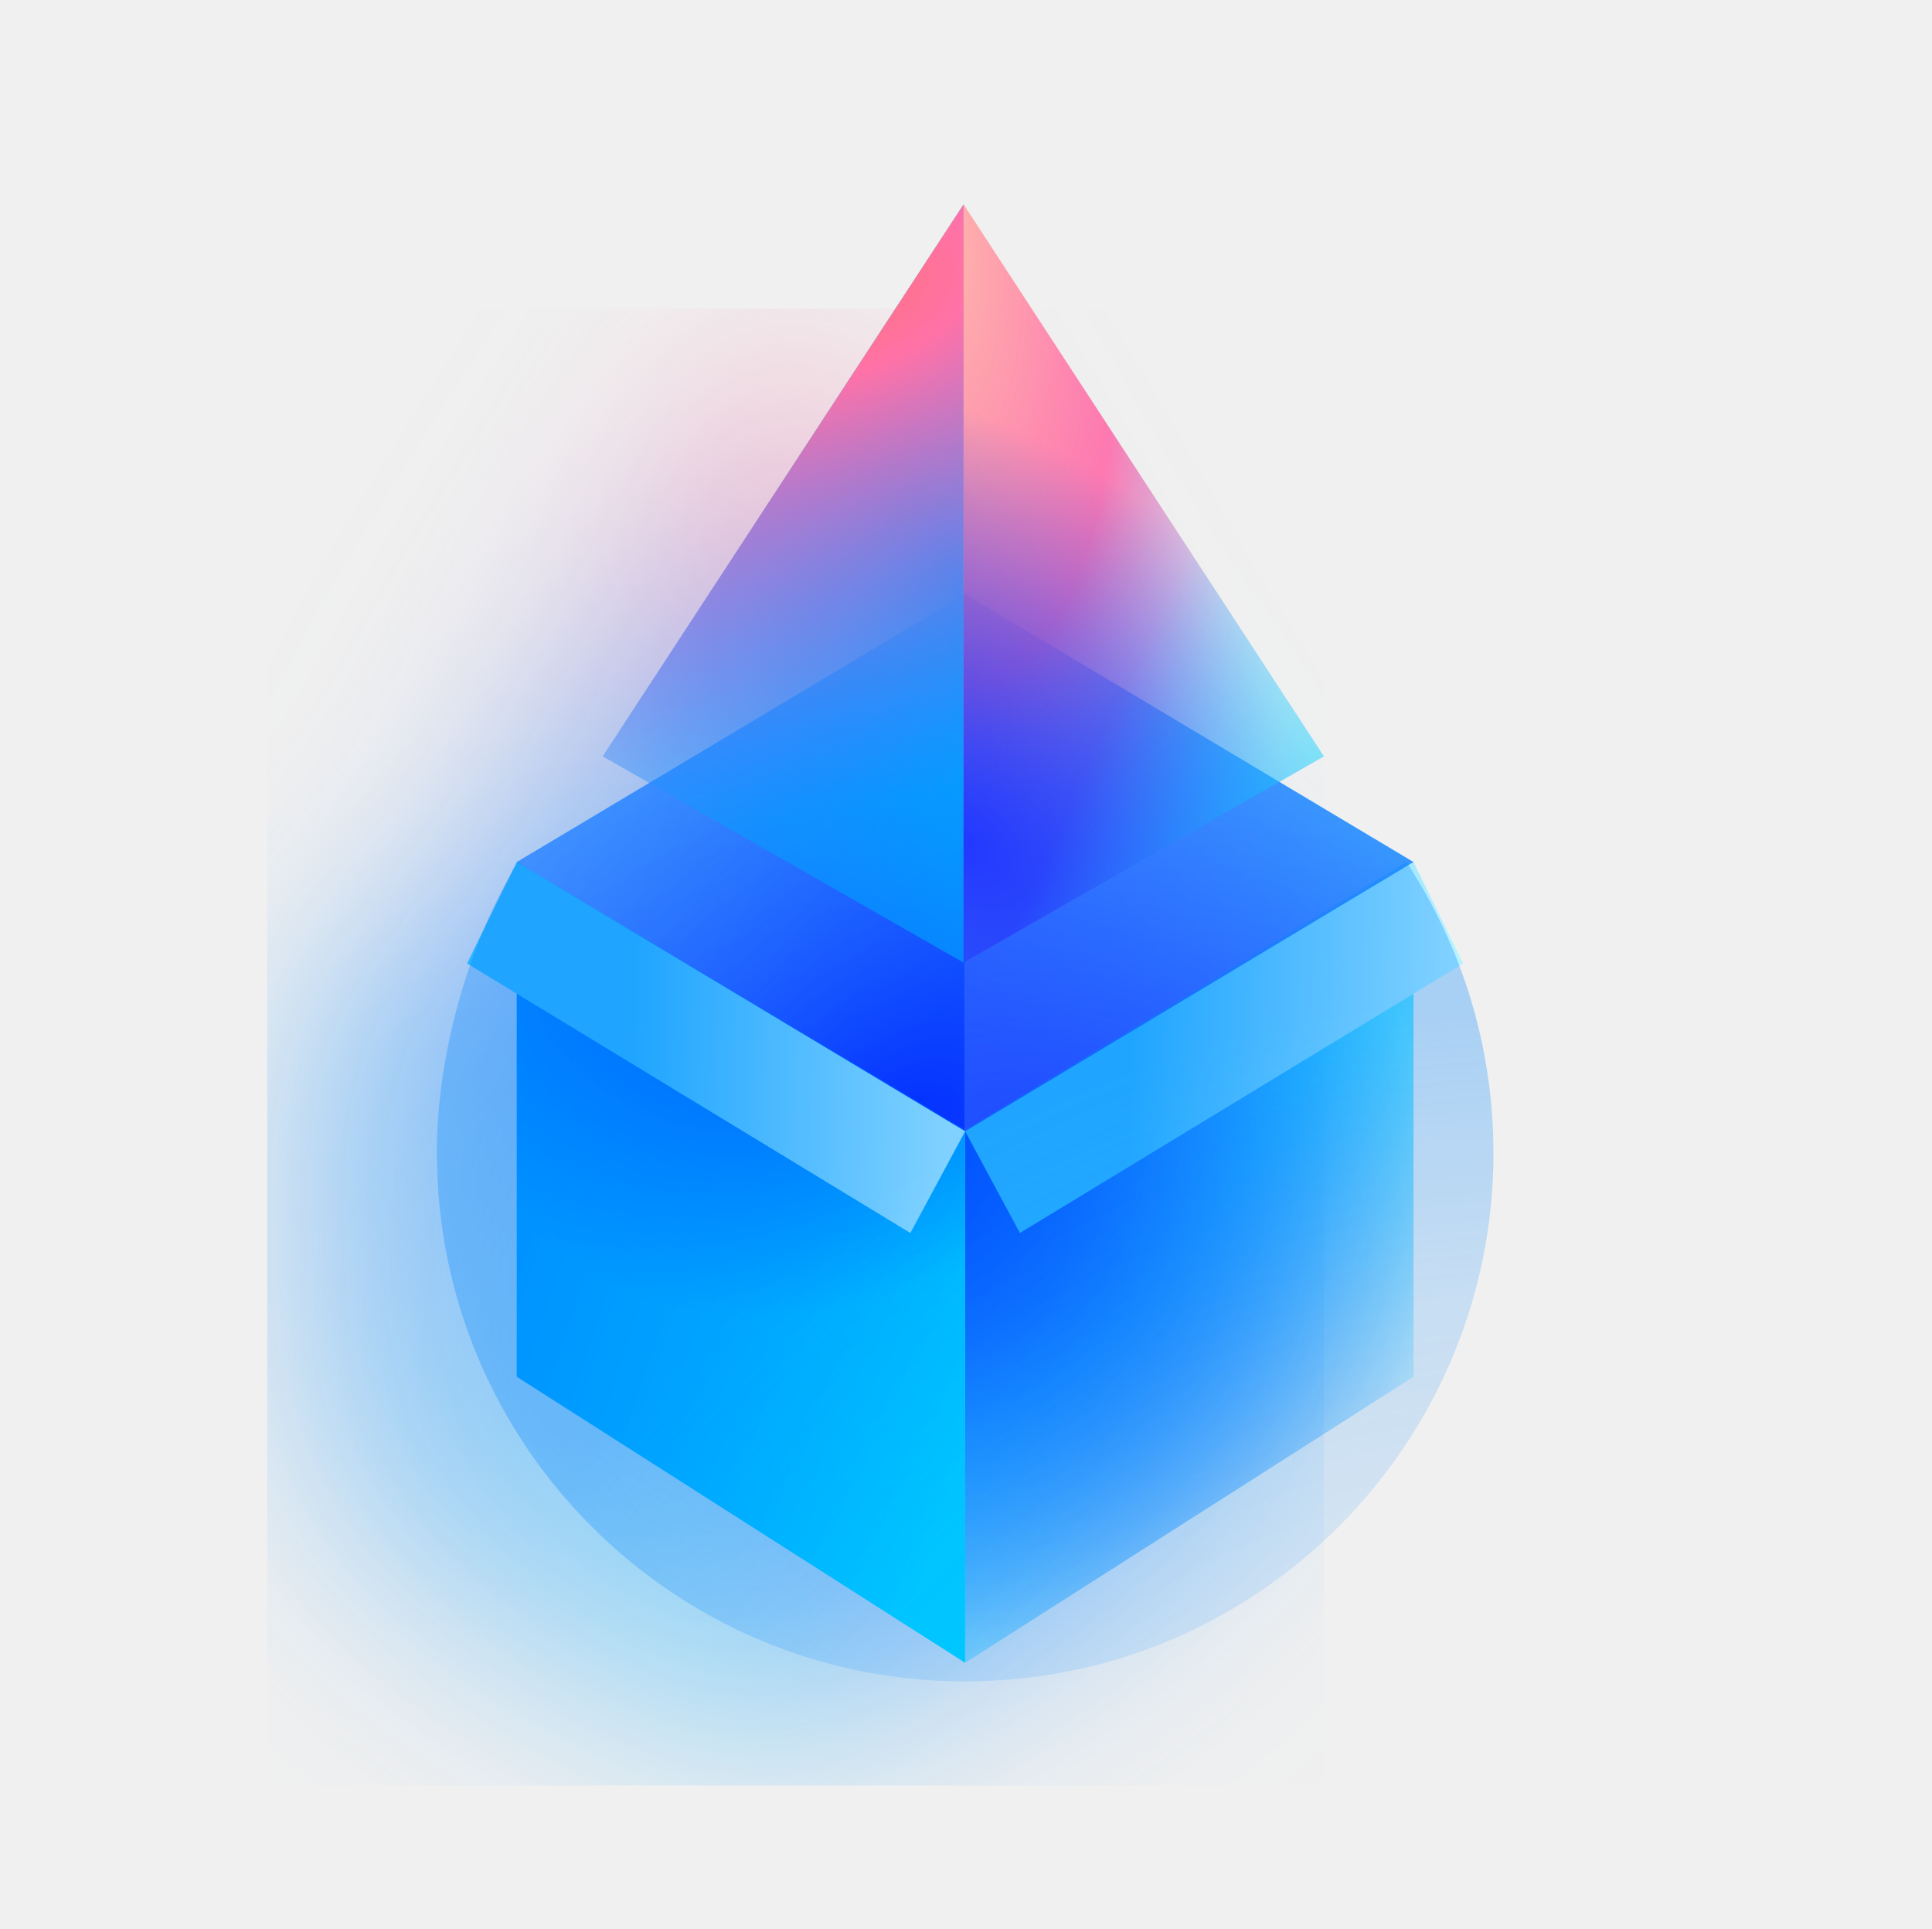
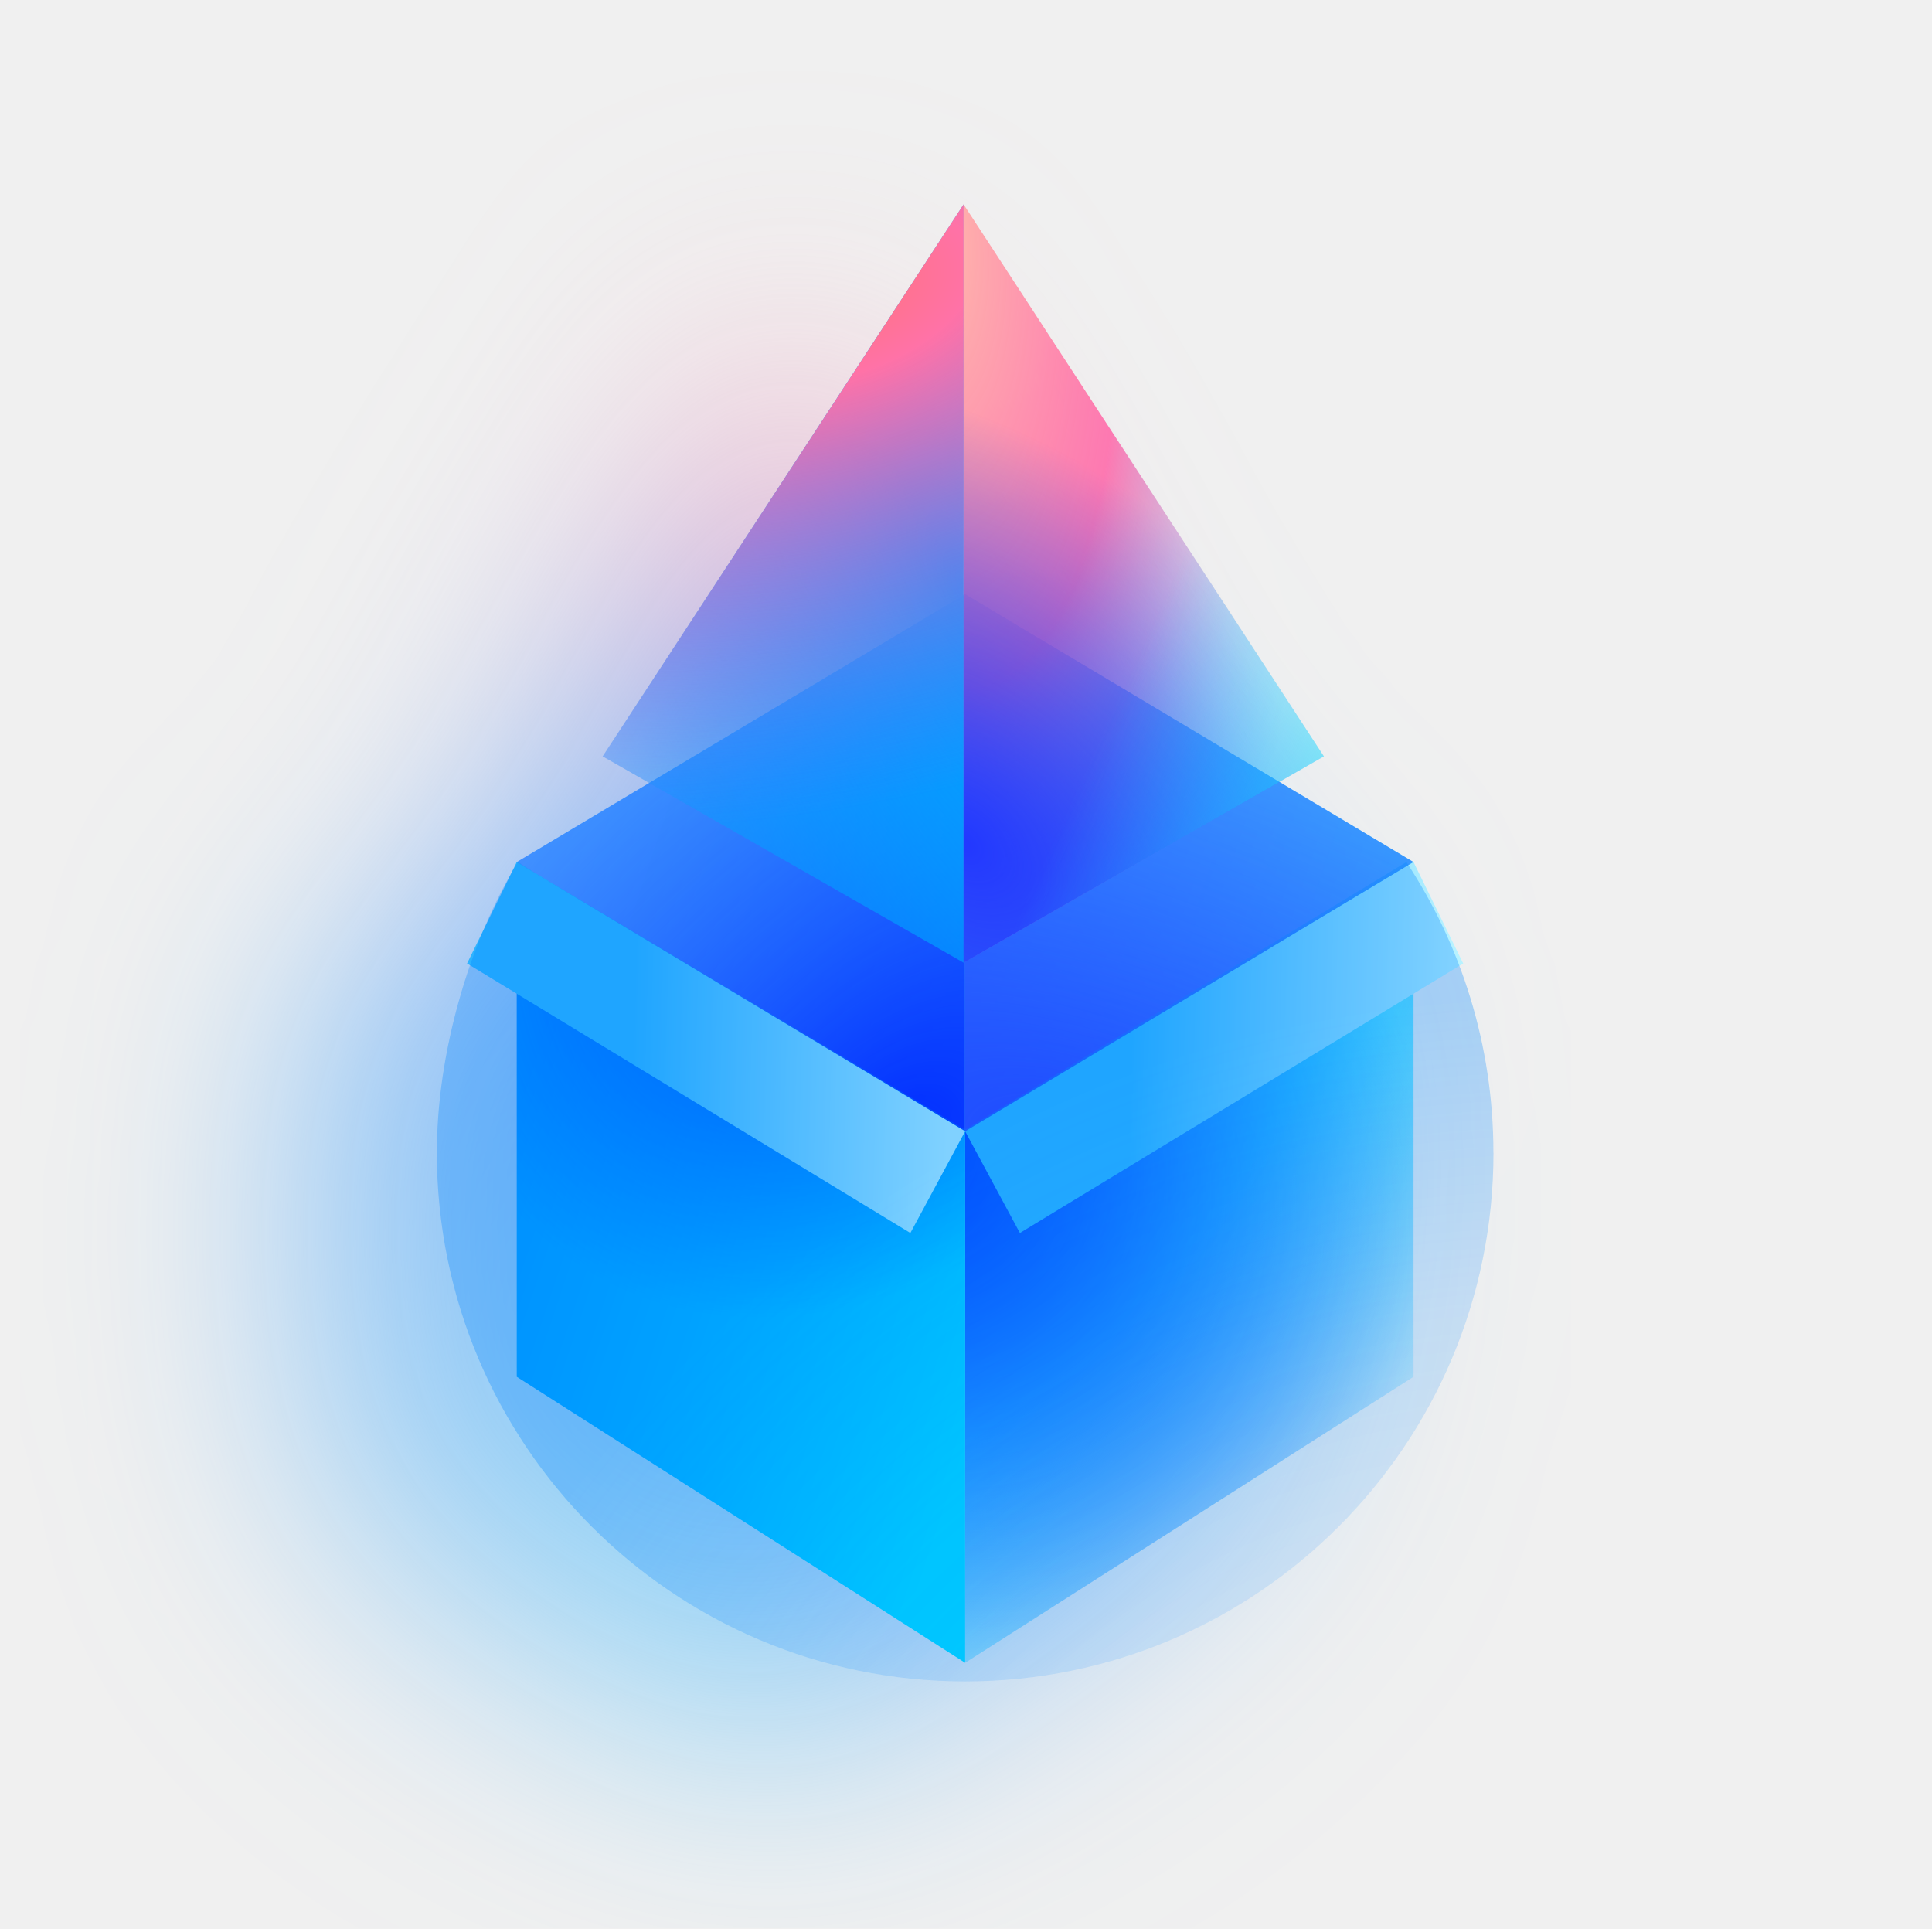
- <svg xmlns="http://www.w3.org/2000/svg" width="501" height="500" fill="none" viewBox="0 0 501 500">
-   <g clip-path="url(#a)">
-     <g clip-path="url(#b)" filter="url(#c)" opacity=".5">
-       <path fill="#5555F9" d="M90 250.521h.604l-.293.183-.311-.183Zm232.552 0-.311.183-.293-.183h.604Zm-232.241.184.293.182H90l.311-.182Zm232.241.182h-.604l.293-.182.311.182Z" />
-       <path fill="url(#d)" d="M206.276 181.075 90 250.54l116.276 69.96V181.075Z" />
-       <path fill="url(#e)" d="M206.276 181.075 90 250.54l116.276 69.96V181.075Z" />
-       <path fill="url(#f)" d="m206.275 181.075 116.276 69.465-1.317 3.96L206.275 321V181.075Z" />
-       <path fill="url(#g)" d="m206.275 181.075 116.276 69.465-1.317 3.96L206.275 321V181.075Z" />
-       <path fill="url(#h)" d="m206.275 320.352 116.276-69.812V384l-116.276 74.165V320.352Z" />
-       <path fill="url(#i)" d="m206.275 320.352 116.276-69.812V384l-116.276 74.165V320.352Z" />
-       <path fill="url(#j)" d="m206.275 320.352 14.201 26.373 114.958-69.887-12.883-26.298-116.276 69.812Z" />
-       <path fill="url(#k)" d="M206.276 320.352 90 250.54V384l116.276 74.165V320.352Z" />
-       <path fill="url(#l)" d="M206.276 320.352 90 250.54V384l116.276 74.165V320.352Z" />
-       <path fill="url(#m)" d="m206.276 320.352-14.201 26.373-114.958-69.887L90 250.54l116.276 69.812Z" />
-       <path fill="url(#n)" d="m112.285 223.128 93.59 53.499V80l-93.59 143.128Z" />
-       <path fill="url(#o)" d="m112.285 223.128 93.59 53.499V80l-93.59 143.128Z" />
-       <path fill="url(#p)" d="m299.309 223.128-93.434 53.499V80l93.434 143.128Z" />
-       <path fill="url(#q)" d="m299.309 223.128-93.434 53.499V80l93.434 143.128Z" />
-       <path fill="url(#r)" fill-opacity=".6" d="m299.309 223.128-93.434 53.499V80l93.434 143.128Z" />
-       <path fill="url(#s)" fill-opacity=".4" d="M343.285 325.902c0 75.709-61.34 137.098-136.991 137.098-75.65 0-137.009-61.389-137.009-137.098 0-26.006 8.447-54.671 21-75.402l5.5 3.5 110.491 65.931 114.427-69.391c14.256 21.628 22.564 47.524 22.564 75.38l.018-.018Z" />
+ <svg xmlns="http://www.w3.org/2000/svg" width="501" height="500" viewBox="0 0 501 500" fill="none">
+   <g clip-path="url(#clip0_369_5578)">
+     <g opacity="0.5" filter="url(#filter0_f_369_5578)">
+       <path d="M90 250.521H90.604L90.311 250.704L90 250.521Z" fill="#5555F9" />
+       <path d="M322.552 250.521L322.241 250.704L321.948 250.521H322.552Z" fill="#5555F9" />
+       <path d="M90.311 250.705L90.604 250.887H90L90.311 250.705Z" fill="#5555F9" />
+       <path d="M322.552 250.887H321.948L322.241 250.705L322.552 250.887Z" fill="#5555F9" />
+       <path d="M206.276 181.075L90 250.54L206.276 320.5V181.075Z" fill="url(#paint0_linear_369_5578)" />
+       <path d="M206.276 181.075L90 250.54L206.276 320.5V181.075Z" fill="url(#paint1_radial_369_5578)" />
+       <path d="M206.275 181.075L322.551 250.54L321.234 254.5L206.275 321L206.275 181.075Z" fill="url(#paint2_linear_369_5578)" />
+       <path d="M206.275 181.075L322.551 250.54L321.234 254.5L206.275 321L206.275 181.075Z" fill="url(#paint3_radial_369_5578)" />
+       <path d="M206.275 320.352L322.551 250.54V384L206.275 458.165V320.352Z" fill="url(#paint4_radial_369_5578)" />
+       <path d="M206.275 320.352L322.551 250.54V384L206.275 458.165V320.352Z" fill="url(#paint5_radial_369_5578)" />
+       <path d="M206.275 320.352L220.476 346.725L335.434 276.838L322.551 250.54L206.275 320.352Z" fill="url(#paint6_linear_369_5578)" />
+       <path d="M206.276 320.352L90 250.54V384L206.276 458.165V320.352Z" fill="url(#paint7_linear_369_5578)" />
+       <path d="M206.276 320.352L90 250.54V384L206.276 458.165V320.352Z" fill="url(#paint8_radial_369_5578)" />
+       <path d="M206.276 320.352L192.075 346.725L77.117 276.838L90 250.54L206.276 320.352Z" fill="url(#paint9_linear_369_5578)" />
+       <path d="M112.285 223.128L205.875 276.627V80L112.285 223.128Z" fill="url(#paint10_radial_369_5578)" />
+       <path d="M112.285 223.128L205.875 276.627V80L112.285 223.128Z" fill="url(#paint11_radial_369_5578)" />
+       <path d="M299.309 223.128L205.875 276.627V80L299.309 223.128Z" fill="url(#paint12_radial_369_5578)" />
+       <path d="M299.309 223.128L205.875 276.627V80L299.309 223.128Z" fill="url(#paint13_radial_369_5578)" />
+       <path d="M299.309 223.128L205.875 276.627V80L299.309 223.128Z" fill="url(#paint14_linear_369_5578)" fill-opacity="0.6" />
+       <path d="M343.285 325.902C343.285 401.611 281.945 463 206.294 463C130.644 463 69.285 401.611 69.285 325.902C69.285 299.896 77.732 271.231 90.285 250.5L95.785 254L206.276 319.931L320.703 250.54C334.959 272.168 343.267 298.064 343.267 325.92L343.285 325.902Z" fill="url(#paint15_radial_369_5578)" fill-opacity="0.4" />
    </g>
-     <g clip-path="url(#t)">
-       <path fill="#5555F9" d="M134 223.521h.604l-.293.183-.311-.183Zm232.552 0-.311.183-.293-.183h.604Zm-232.241.184.293.182H134l.311-.182Zm232.241.182h-.604l.293-.182.311.182Z" />
-       <path fill="url(#u)" d="M250.276 154.075 134 223.54l116.276 69.96V154.075Z" />
-       <path fill="url(#v)" d="M250.276 154.075 134 223.54l116.276 69.96V154.075Z" />
-       <path fill="url(#w)" d="m250.275 154.075 116.276 69.465-1.317 3.96L250.275 294V154.075Z" />
-       <path fill="url(#x)" d="m250.275 154.075 116.276 69.465-1.317 3.96L250.275 294V154.075Z" />
-       <path fill="url(#y)" d="m250.275 293.352 116.276-69.812V357l-116.276 74.165V293.352Z" />
-       <path fill="url(#z)" d="m250.275 293.352 116.276-69.812V357l-116.276 74.165V293.352Z" />
-       <path fill="url(#A)" d="m250.275 293.352 14.201 26.373 114.958-69.887-12.883-26.298-116.276 69.812Z" />
-       <path fill="url(#B)" d="M250.276 293.352 134 223.54V357l116.276 74.165V293.352Z" />
-       <path fill="url(#C)" d="M250.276 293.352 134 223.54V357l116.276 74.165V293.352Z" />
-       <path fill="url(#D)" d="m250.276 293.352-14.201 26.373-114.958-69.887L134 223.54l116.276 69.812Z" />
-       <path fill="url(#E)" d="m156.285 196.128 93.59 53.499V53l-93.59 143.128Z" />
-       <path fill="url(#F)" d="m156.285 196.128 93.59 53.499V53l-93.59 143.128Z" />
-       <path fill="url(#G)" d="m343.309 196.128-93.434 53.499V53l93.434 143.128Z" />
-       <path fill="url(#H)" d="m343.309 196.128-93.434 53.499V53l93.434 143.128Z" />
-       <path fill="url(#I)" fill-opacity=".6" d="m343.309 196.128-93.434 53.499V53l93.434 143.128Z" />
-       <path fill="url(#J)" fill-opacity=".3" d="M387.285 298.902c0 75.709-61.34 137.098-136.991 137.098-75.65 0-137.009-61.389-137.009-137.098 0-26.006 8.447-54.671 21-75.402l5.5 3.5 110.491 65.931 114.427-69.391c14.256 21.628 22.564 47.524 22.564 75.38l.018-.018Z" />
-     </g>
+     <path d="M134 223.521H134.604L134.311 223.704L134 223.521Z" fill="#5555F9" />
+     <path d="M366.552 223.521L366.241 223.704L365.948 223.521H366.552Z" fill="#5555F9" />
+     <path d="M134.311 223.705L134.604 223.887H134L134.311 223.705Z" fill="#5555F9" />
+     <path d="M366.552 223.887H365.948L366.241 223.705L366.552 223.887Z" fill="#5555F9" />
+     <path d="M250.276 154.075L134 223.54L250.276 293.5V154.075Z" fill="url(#paint16_linear_369_5578)" />
+     <path d="M250.276 154.075L134 223.54L250.276 293.5V154.075Z" fill="url(#paint17_radial_369_5578)" />
+     <path d="M250.275 154.075L366.551 223.54L365.234 227.5L250.275 294L250.275 154.075Z" fill="url(#paint18_linear_369_5578)" />
+     <path d="M250.275 154.075L366.551 223.54L365.234 227.5L250.275 294L250.275 154.075Z" fill="url(#paint19_radial_369_5578)" />
+     <path d="M250.275 293.352L366.551 223.54V357L250.275 431.165V293.352Z" fill="url(#paint20_radial_369_5578)" />
+     <path d="M250.275 293.352L366.551 223.54V357L250.275 431.165V293.352Z" fill="url(#paint21_radial_369_5578)" />
+     <path d="M250.275 293.352L264.476 319.725L379.434 249.838L366.551 223.54L250.275 293.352Z" fill="url(#paint22_linear_369_5578)" />
+     <path d="M250.276 293.352L134 223.54V357L250.276 431.165V293.352Z" fill="url(#paint23_linear_369_5578)" />
+     <path d="M250.276 293.352L134 223.54V357L250.276 431.165V293.352Z" fill="url(#paint24_radial_369_5578)" />
+     <path d="M250.276 293.352L236.075 319.725L121.117 249.838L134 223.54L250.276 293.352Z" fill="url(#paint25_linear_369_5578)" />
+     <path d="M156.285 196.128L249.875 249.627V53L156.285 196.128Z" fill="url(#paint26_radial_369_5578)" />
+     <path d="M156.285 196.128L249.875 249.627V53L156.285 196.128Z" fill="url(#paint27_radial_369_5578)" />
+     <path d="M343.309 196.128L249.875 249.627V53L343.309 196.128Z" fill="url(#paint28_radial_369_5578)" />
+     <path d="M343.309 196.128L249.875 249.627V53L343.309 196.128Z" fill="url(#paint29_radial_369_5578)" />
+     <path d="M343.309 196.128L249.875 249.627V53L343.309 196.128Z" fill="url(#paint30_linear_369_5578)" fill-opacity="0.6" />
+     <path d="M387.285 298.902C387.285 374.611 325.945 436 250.294 436C174.644 436 113.285 374.611 113.285 298.902C113.285 272.896 121.732 244.231 134.285 223.5L139.785 227L250.276 292.931L364.703 223.54C378.959 245.168 387.267 271.064 387.267 298.92L387.285 298.902Z" fill="url(#paint31_radial_369_5578)" fill-opacity="0.3" />
  </g>
  <defs>
-     <radialGradient id="e" cx="0" cy="0" r="1" gradientTransform="matrix(-123.0009 -120.9993 213.2124 -216.7394 185.285 328)" gradientUnits="userSpaceOnUse">
+     <filter id="filter0_f_369_5578" x="5.285" y="16" width="402" height="511" filterUnits="userSpaceOnUse" color-interpolation-filters="sRGB">
+       <feFlood flood-opacity="0" result="BackgroundImageFix" />
+       <feBlend mode="normal" in="SourceGraphic" in2="BackgroundImageFix" result="shape" />
+       <feGaussianBlur stdDeviation="32" result="effect1_foregroundBlur_369_5578" />
+     </filter>
+     <linearGradient id="paint0_linear_369_5578" x1="81.009" y1="270.853" x2="213.102" y2="315.02" gradientUnits="userSpaceOnUse">
+       <stop stop-color="#5BBAFF" />
+       <stop offset="1" stop-color="#51DEFD" />
+     </linearGradient>
+     <radialGradient id="paint1_radial_369_5578" cx="0" cy="0" r="1" gradientUnits="userSpaceOnUse" gradientTransform="translate(185.285 328) rotate(-135.47) scale(172.54 304.032)">
      <stop stop-color="#0029FF" />
      <stop offset="1" stop-color="#012AFF" stop-opacity="0" />
    </radialGradient>
-     <radialGradient id="g" cx="0" cy="0" r="1" gradientTransform="matrix(65.50017 -164.5002 361.944 144.1177 241.784 331.5)" gradientUnits="userSpaceOnUse">
+     <linearGradient id="paint2_linear_369_5578" x1="197.284" y1="270.853" x2="329.377" y2="315.02" gradientUnits="userSpaceOnUse">
+       <stop stop-color="#5BBAFF" />
+       <stop offset="1" stop-color="#51DEFD" />
+     </linearGradient>
+     <radialGradient id="paint3_radial_369_5578" cx="0" cy="0" r="1" gradientUnits="userSpaceOnUse" gradientTransform="translate(241.784 331.5) rotate(-68.2887) scale(177.061 389.581)">
      <stop stop-color="#1E47FF" />
      <stop offset="1" stop-color="#012AFF" stop-opacity="0" />
    </radialGradient>
-     <radialGradient id="h" cx="0" cy="0" r="1" gradientTransform="rotate(46.943 -262.99 369.827) scale(177.232 295.643)" gradientUnits="userSpaceOnUse">
+     <radialGradient id="paint4_radial_369_5578" cx="0" cy="0" r="1" gradientUnits="userSpaceOnUse" gradientTransform="translate(186.784 309.5) rotate(46.9434) scale(177.232 295.643)">
      <stop stop-color="#0797FF" />
-       <stop offset=".474" stop-color="#51DEFD" />
-       <stop offset=".953" stop-color="#51DEFD" stop-opacity="0" />
+       <stop offset="0.474" stop-color="#51DEFD" />
+       <stop offset="0.953" stop-color="#51DEFD" stop-opacity="0" />
    </radialGradient>
-     <radialGradient id="i" cx="0" cy="0" r="1" gradientTransform="matrix(120.0005 119.4989 -93.35127 93.74312 178.284 313.997)" gradientUnits="userSpaceOnUse">
+     <radialGradient id="paint5_radial_369_5578" cx="0" cy="0" r="1" gradientUnits="userSpaceOnUse" gradientTransform="translate(178.284 314) rotate(44.8804) scale(169.352 132.296)">
      <stop stop-color="#0029FF" />
      <stop offset="1" stop-color="#012AFF" stop-opacity="0" />
    </radialGradient>
-     <radialGradient id="l" cx="0" cy="0" r="1" gradientTransform="rotate(124.919 24.48 170.485) scale(129.275 100.988)" gradientUnits="userSpaceOnUse">
+     <linearGradient id="paint6_linear_369_5578" x1="227.784" y1="370" x2="329.476" y2="372.774" gradientUnits="userSpaceOnUse">
+       <stop offset="0.193" stop-color="#2DB3FF" />
+       <stop offset="1" stop-color="#B7F2FF" />
+     </linearGradient>
+     <linearGradient id="paint7_linear_369_5578" x1="81.009" y1="340.5" x2="213.156" y2="384.596" gradientUnits="userSpaceOnUse">
+       <stop stop-color="#5BBAFF" />
+       <stop offset="1" stop-color="#51DEFD" />
+     </linearGradient>
+     <radialGradient id="paint8_radial_369_5578" cx="0" cy="0" r="1" gradientUnits="userSpaceOnUse" gradientTransform="translate(178.285 248) rotate(124.919) scale(129.275 100.988)">
      <stop stop-color="#0029FF" />
      <stop offset="1" stop-color="#012AFF" stop-opacity="0" />
    </radialGradient>
-     <radialGradient id="n" cx="0" cy="0" r="1" gradientTransform="matrix(-106.3882 43.67202 -109.6105 -267.019 205.663 178.039)" gradientUnits="userSpaceOnUse">
+     <linearGradient id="paint9_linear_369_5578" x1="98.626" y1="370" x2="200.318" y2="372.774" gradientUnits="userSpaceOnUse">
+       <stop offset="0.193" stop-color="#2DB3FF" />
+       <stop offset="1" stop-color="#B7F2FF" />
+     </linearGradient>
+     <radialGradient id="paint10_radial_369_5578" cx="0" cy="0" r="1" gradientUnits="userSpaceOnUse" gradientTransform="translate(205.663 178.039) rotate(157.682) scale(115.003 288.641)">
      <stop stop-color="#00A3FF" />
-       <stop offset=".944" stop-color="#00A3FF" stop-opacity=".29" />
+       <stop offset="0.944" stop-color="#00A3FF" stop-opacity="0.29" />
    </radialGradient>
-     <radialGradient id="o" cx="0" cy="0" r="1" gradientTransform="matrix(25.9801 131.3992 -243.0792 48.06133 164.407 102.483)" gradientUnits="userSpaceOnUse">
+     <radialGradient id="paint11_radial_369_5578" cx="0" cy="0" r="1" gradientUnits="userSpaceOnUse" gradientTransform="translate(164.407 102.483) rotate(78.8158) scale(133.943 247.785)">
      <stop stop-color="#FF7272" />
-       <stop offset=".18" stop-color="#FF72A7" />
+       <stop offset="0.18" stop-color="#FF72A7" />
      <stop offset="1" stop-color="#7A51FF" stop-opacity="0" />
    </radialGradient>
-     <radialGradient id="p" cx="0" cy="0" r="1" gradientTransform="rotate(84.193 49.546 151.627) scale(325.923 134.229)" gradientUnits="userSpaceOnUse">
+     <radialGradient id="paint12_radial_369_5578" cx="0" cy="0" r="1" gradientUnits="userSpaceOnUse" gradientTransform="translate(195.383 86.9946) rotate(84.1933) scale(325.923 134.229)">
      <stop stop-color="#FFBFAB" />
-       <stop offset=".365" stop-color="#FF67A8" stop-opacity=".87" />
-       <stop offset=".724" stop-color="#6BAFFF" stop-opacity="0" />
+       <stop offset="0.365" stop-color="#FF67A8" stop-opacity="0.87" />
+       <stop offset="0.724" stop-color="#6BAFFF" stop-opacity="0" />
    </radialGradient>
-     <radialGradient id="q" cx="0" cy="0" r="1" gradientTransform="matrix(63.45134 -76.44107 115.9323 96.23175 205.874 245.872)" gradientUnits="userSpaceOnUse">
+     <radialGradient id="paint13_radial_369_5578" cx="0" cy="0" r="1" gradientUnits="userSpaceOnUse" gradientTransform="translate(205.875 245.872) rotate(-50.3051) scale(99.3444 150.668)">
      <stop stop-color="#2238FF" />
      <stop offset="1" stop-color="#0047FF" stop-opacity="0" />
    </radialGradient>
-     <radialGradient id="s" cx="0" cy="0" r="1" gradientTransform="matrix(-239.499 -180.5017 188.4169 -250.0013 343.285 595)" gradientUnits="userSpaceOnUse">
-       <stop offset=".119" stop-color="#0386FF" stop-opacity="0" />
-       <stop offset=".74" stop-color="#0085FF" stop-opacity=".56" />
+     <linearGradient id="paint14_linear_369_5578" x1="299.802" y1="252.867" x2="238.35" y2="224.889" gradientUnits="userSpaceOnUse">
+       <stop stop-color="#29EDFE" />
+       <stop offset="1" stop-color="#29EDFE" stop-opacity="0" />
+     </linearGradient>
+     <radialGradient id="paint15_radial_369_5578" cx="0" cy="0" r="1" gradientUnits="userSpaceOnUse" gradientTransform="translate(343.285 595) rotate(-142.996) scale(299.901 313.052)">
+       <stop offset="0.119" stop-color="#0386FF" stop-opacity="0" />
+       <stop offset="0.74" stop-color="#0085FF" stop-opacity="0.56" />
      <stop offset="1" stop-color="#0085FF" />
    </radialGradient>
-     <radialGradient id="v" cx="0" cy="0" r="1" gradientTransform="matrix(-123.0009 -120.9993 213.2124 -216.7394 229.285 301)" gradientUnits="userSpaceOnUse">
+     <linearGradient id="paint16_linear_369_5578" x1="125.009" y1="243.853" x2="257.102" y2="288.02" gradientUnits="userSpaceOnUse">
+       <stop stop-color="#5BBAFF" />
+       <stop offset="1" stop-color="#51DEFD" />
+     </linearGradient>
+     <radialGradient id="paint17_radial_369_5578" cx="0" cy="0" r="1" gradientUnits="userSpaceOnUse" gradientTransform="translate(229.285 301) rotate(-135.47) scale(172.54 304.032)">
      <stop stop-color="#0029FF" />
      <stop offset="1" stop-color="#012AFF" stop-opacity="0" />
    </radialGradient>
-     <radialGradient id="x" cx="0" cy="0" r="1" gradientTransform="matrix(65.50017 -164.5002 361.944 144.1177 285.784 304.5)" gradientUnits="userSpaceOnUse">
+     <linearGradient id="paint18_linear_369_5578" x1="241.284" y1="243.853" x2="373.377" y2="288.02" gradientUnits="userSpaceOnUse">
+       <stop stop-color="#5BBAFF" />
+       <stop offset="1" stop-color="#51DEFD" />
+     </linearGradient>
+     <radialGradient id="paint19_radial_369_5578" cx="0" cy="0" r="1" gradientUnits="userSpaceOnUse" gradientTransform="translate(285.784 304.5) rotate(-68.2887) scale(177.061 389.581)">
      <stop stop-color="#1E47FF" />
      <stop offset="1" stop-color="#012AFF" stop-opacity="0" />
    </radialGradient>
-     <radialGradient id="y" cx="0" cy="0" r="1" gradientTransform="rotate(46.943 -209.9 406.992) scale(177.232 295.643)" gradientUnits="userSpaceOnUse">
+     <radialGradient id="paint20_radial_369_5578" cx="0" cy="0" r="1" gradientUnits="userSpaceOnUse" gradientTransform="translate(230.784 282.5) rotate(46.9434) scale(177.232 295.643)">
      <stop stop-color="#0797FF" />
-       <stop offset=".474" stop-color="#33DAFF" />
-       <stop offset=".953" stop-color="#51DEFD" stop-opacity="0" />
+       <stop offset="0.474" stop-color="#33DAFF" />
+       <stop offset="0.953" stop-color="#51DEFD" stop-opacity="0" />
    </radialGradient>
-     <radialGradient id="z" cx="0" cy="0" r="1" gradientTransform="matrix(120.0005 119.4989 -93.35127 93.74312 222.283 286.997)" gradientUnits="userSpaceOnUse">
+     <radialGradient id="paint21_radial_369_5578" cx="0" cy="0" r="1" gradientUnits="userSpaceOnUse" gradientTransform="translate(222.284 287) rotate(44.8804) scale(169.352 132.296)">
      <stop stop-color="#0029FF" />
      <stop offset="1" stop-color="#012AFF" stop-opacity="0" />
    </radialGradient>
-     <radialGradient id="C" cx="0" cy="0" r="1" gradientTransform="rotate(124.919 53.52 168.457) scale(129.275 100.988)" gradientUnits="userSpaceOnUse">
+     <linearGradient id="paint22_linear_369_5578" x1="271.784" y1="343" x2="373.476" y2="345.774" gradientUnits="userSpaceOnUse">
+       <stop offset="0.193" stop-color="#2DB3FF" />
+       <stop offset="1" stop-color="#B7F2FF" />
+     </linearGradient>
+     <linearGradient id="paint23_linear_369_5578" x1="125.009" y1="313.5" x2="257.156" y2="357.596" gradientUnits="userSpaceOnUse">
+       <stop stop-color="#0094FF" />
+       <stop offset="1" stop-color="#00D1FF" />
+     </linearGradient>
+     <radialGradient id="paint24_radial_369_5578" cx="0" cy="0" r="1" gradientUnits="userSpaceOnUse" gradientTransform="translate(222.285 221) rotate(124.919) scale(129.275 100.988)">
      <stop stop-color="#0029FF" />
      <stop offset="1" stop-color="#012AFF" stop-opacity="0" />
    </radialGradient>
-     <radialGradient id="E" cx="0" cy="0" r="1" gradientTransform="matrix(-106.3882 43.67202 -109.6105 -267.019 249.663 151.039)" gradientUnits="userSpaceOnUse">
+     <linearGradient id="paint25_linear_369_5578" x1="142.626" y1="343" x2="244.318" y2="345.774" gradientUnits="userSpaceOnUse">
+       <stop offset="0.193" stop-color="#2DB3FF" />
+       <stop offset="1" stop-color="#B7F2FF" />
+     </linearGradient>
+     <radialGradient id="paint26_radial_369_5578" cx="0" cy="0" r="1" gradientUnits="userSpaceOnUse" gradientTransform="translate(249.663 151.039) rotate(157.682) scale(115.003 288.641)">
      <stop stop-color="#00A3FF" />
-       <stop offset=".944" stop-color="#00A3FF" stop-opacity=".29" />
+       <stop offset="0.944" stop-color="#00A3FF" stop-opacity="0.29" />
    </radialGradient>
-     <radialGradient id="F" cx="0" cy="0" r="1" gradientTransform="matrix(25.9801 131.3992 -243.0792 48.06133 208.407 75.483)" gradientUnits="userSpaceOnUse">
+     <radialGradient id="paint27_radial_369_5578" cx="0" cy="0" r="1" gradientUnits="userSpaceOnUse" gradientTransform="translate(208.407 75.4827) rotate(78.8158) scale(133.943 247.785)">
      <stop stop-color="#FF7272" />
-       <stop offset=".18" stop-color="#FF72A7" />
+       <stop offset="0.18" stop-color="#FF72A7" />
      <stop offset="1" stop-color="#7A51FF" stop-opacity="0" />
    </radialGradient>
-     <radialGradient id="G" cx="0" cy="0" r="1" gradientTransform="rotate(84.193 86.489 162.478) scale(325.923 134.229)" gradientUnits="userSpaceOnUse">
+     <radialGradient id="paint28_radial_369_5578" cx="0" cy="0" r="1" gradientUnits="userSpaceOnUse" gradientTransform="translate(239.383 59.9946) rotate(84.1933) scale(325.923 134.229)">
      <stop stop-color="#FFBFAB" />
-       <stop offset=".365" stop-color="#FF67A8" stop-opacity=".87" />
-       <stop offset=".724" stop-color="#6BAFFF" stop-opacity="0" />
+       <stop offset="0.365" stop-color="#FF67A8" stop-opacity="0.87" />
+       <stop offset="0.724" stop-color="#6BAFFF" stop-opacity="0" />
    </radialGradient>
-     <radialGradient id="H" cx="0" cy="0" r="1" gradientTransform="matrix(63.45134 -76.44107 115.9323 96.23175 249.874 218.872)" gradientUnits="userSpaceOnUse">
+     <radialGradient id="paint29_radial_369_5578" cx="0" cy="0" r="1" gradientUnits="userSpaceOnUse" gradientTransform="translate(249.875 218.872) rotate(-50.3051) scale(99.3444 150.668)">
      <stop stop-color="#2238FF" />
      <stop offset="1" stop-color="#0047FF" stop-opacity="0" />
    </radialGradient>
-     <radialGradient id="J" cx="0" cy="0" r="1" gradientTransform="matrix(-239.499 -180.5017 188.4169 -250.0013 387.285 568)" gradientUnits="userSpaceOnUse">
-       <stop offset=".119" stop-color="#0386FF" stop-opacity="0" />
-       <stop offset=".74" stop-color="#0085FF" stop-opacity=".56" />
-       <stop offset="1" stop-color="#0085FF" />
-     </radialGradient>
-     <linearGradient id="d" x1="81.009" x2="213.102" y1="270.853" y2="315.02" gradientUnits="userSpaceOnUse">
-       <stop stop-color="#5BBAFF" />
-       <stop offset="1" stop-color="#51DEFD" />
-     </linearGradient>
-     <linearGradient id="f" x1="197.284" x2="329.377" y1="270.853" y2="315.02" gradientUnits="userSpaceOnUse">
-       <stop stop-color="#5BBAFF" />
-       <stop offset="1" stop-color="#51DEFD" />
-     </linearGradient>
-     <linearGradient id="j" x1="227.784" x2="329.476" y1="370" y2="372.774" gradientUnits="userSpaceOnUse">
-       <stop offset=".193" stop-color="#2DB3FF" />
-       <stop offset="1" stop-color="#B7F2FF" />
-     </linearGradient>
-     <linearGradient id="k" x1="81.009" x2="213.156" y1="340.5" y2="384.596" gradientUnits="userSpaceOnUse">
-       <stop stop-color="#5BBAFF" />
-       <stop offset="1" stop-color="#51DEFD" />
-     </linearGradient>
-     <linearGradient id="m" x1="98.626" x2="200.318" y1="370" y2="372.774" gradientUnits="userSpaceOnUse">
-       <stop offset=".193" stop-color="#2DB3FF" />
-       <stop offset="1" stop-color="#B7F2FF" />
-     </linearGradient>
-     <linearGradient id="r" x1="299.802" x2="238.35" y1="252.867" y2="224.889" gradientUnits="userSpaceOnUse">
+     <linearGradient id="paint30_linear_369_5578" x1="343.802" y1="225.867" x2="282.35" y2="197.889" gradientUnits="userSpaceOnUse">
      <stop stop-color="#29EDFE" />
      <stop offset="1" stop-color="#29EDFE" stop-opacity="0" />
    </linearGradient>
-     <linearGradient id="u" x1="125.009" x2="257.102" y1="243.853" y2="288.02" gradientUnits="userSpaceOnUse">
-       <stop stop-color="#5BBAFF" />
-       <stop offset="1" stop-color="#51DEFD" />
-     </linearGradient>
-     <linearGradient id="w" x1="241.284" x2="373.377" y1="243.853" y2="288.02" gradientUnits="userSpaceOnUse">
-       <stop stop-color="#5BBAFF" />
-       <stop offset="1" stop-color="#51DEFD" />
-     </linearGradient>
-     <linearGradient id="A" x1="271.784" x2="373.476" y1="343" y2="345.774" gradientUnits="userSpaceOnUse">
-       <stop offset=".193" stop-color="#2DB3FF" />
-       <stop offset="1" stop-color="#B7F2FF" />
-     </linearGradient>
-     <linearGradient id="B" x1="125.009" x2="257.156" y1="313.5" y2="357.596" gradientUnits="userSpaceOnUse">
-       <stop stop-color="#0094FF" />
-       <stop offset="1" stop-color="#00D1FF" />
-     </linearGradient>
-     <linearGradient id="D" x1="142.626" x2="244.318" y1="343" y2="345.774" gradientUnits="userSpaceOnUse">
-       <stop offset=".193" stop-color="#2DB3FF" />
-       <stop offset="1" stop-color="#B7F2FF" />
-     </linearGradient>
-     <linearGradient id="I" x1="343.802" x2="282.35" y1="225.867" y2="197.889" gradientUnits="userSpaceOnUse">
-       <stop stop-color="#29EDFE" />
-       <stop offset="1" stop-color="#29EDFE" stop-opacity="0" />
-     </linearGradient>
-     <clipPath id="a">
-       <rect width="500" height="500" x=".285" fill="#fff" rx="20" />
+     <radialGradient id="paint31_radial_369_5578" cx="0" cy="0" r="1" gradientUnits="userSpaceOnUse" gradientTransform="translate(387.285 568) rotate(-142.996) scale(299.901 313.052)">
+       <stop offset="0.119" stop-color="#0386FF" stop-opacity="0" />
+       <stop offset="0.74" stop-color="#0085FF" stop-opacity="0.56" />
+       <stop offset="1" stop-color="#0085FF" />
+     </radialGradient>
+     <clipPath id="clip0_369_5578">
+       <rect x="0.285" width="500" height="500" rx="20" fill="white" />
    </clipPath>
-     <clipPath id="b">
-       <path fill="#fff" d="M69.285 80h274v383h-274z" />
-     </clipPath>
-     <clipPath id="t">
-       <path fill="#fff" d="M113.285 53h274v383h-274z" />
-     </clipPath>
-     <filter id="c" width="382" height="491" x="15.285" y="26" color-interpolation-filters="sRGB" filterUnits="userSpaceOnUse">
-       <feFlood flood-opacity="0" result="BackgroundImageFix" />
-       <feBlend in="SourceGraphic" in2="BackgroundImageFix" result="shape" />
-       <feGaussianBlur result="effect1_foregroundBlur_369_5578" stdDeviation="27" />
-     </filter>
  </defs>
</svg>
